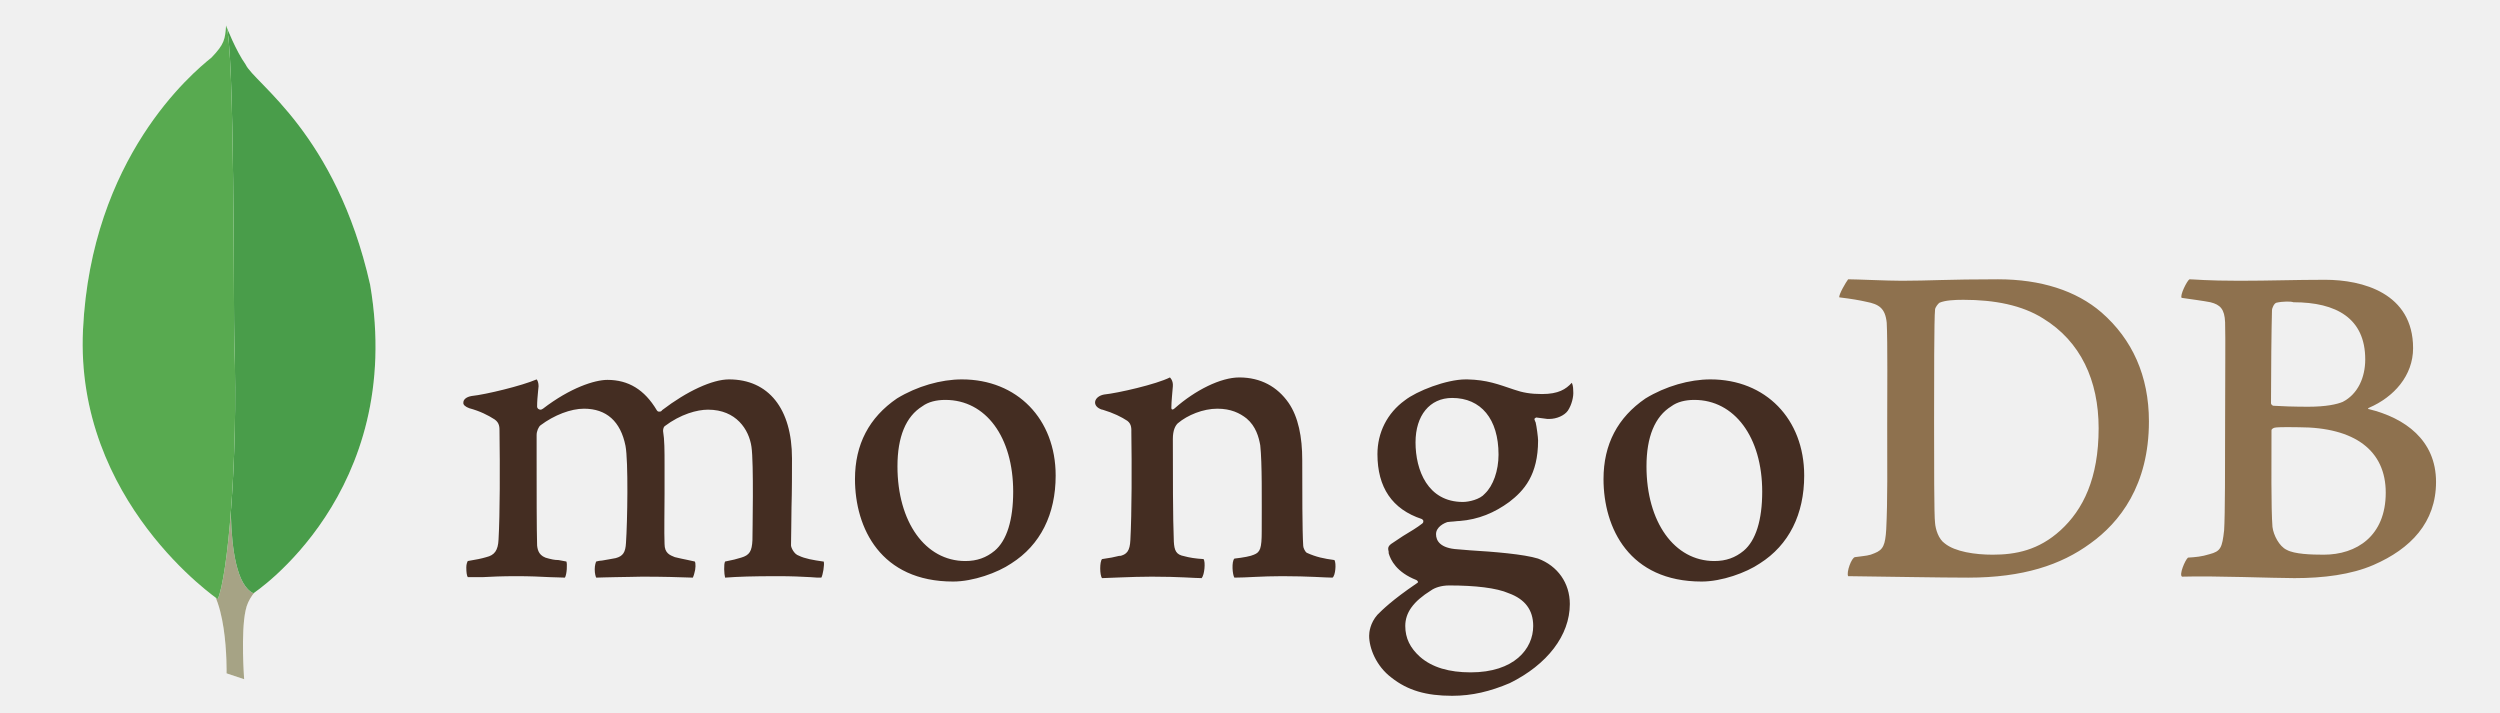
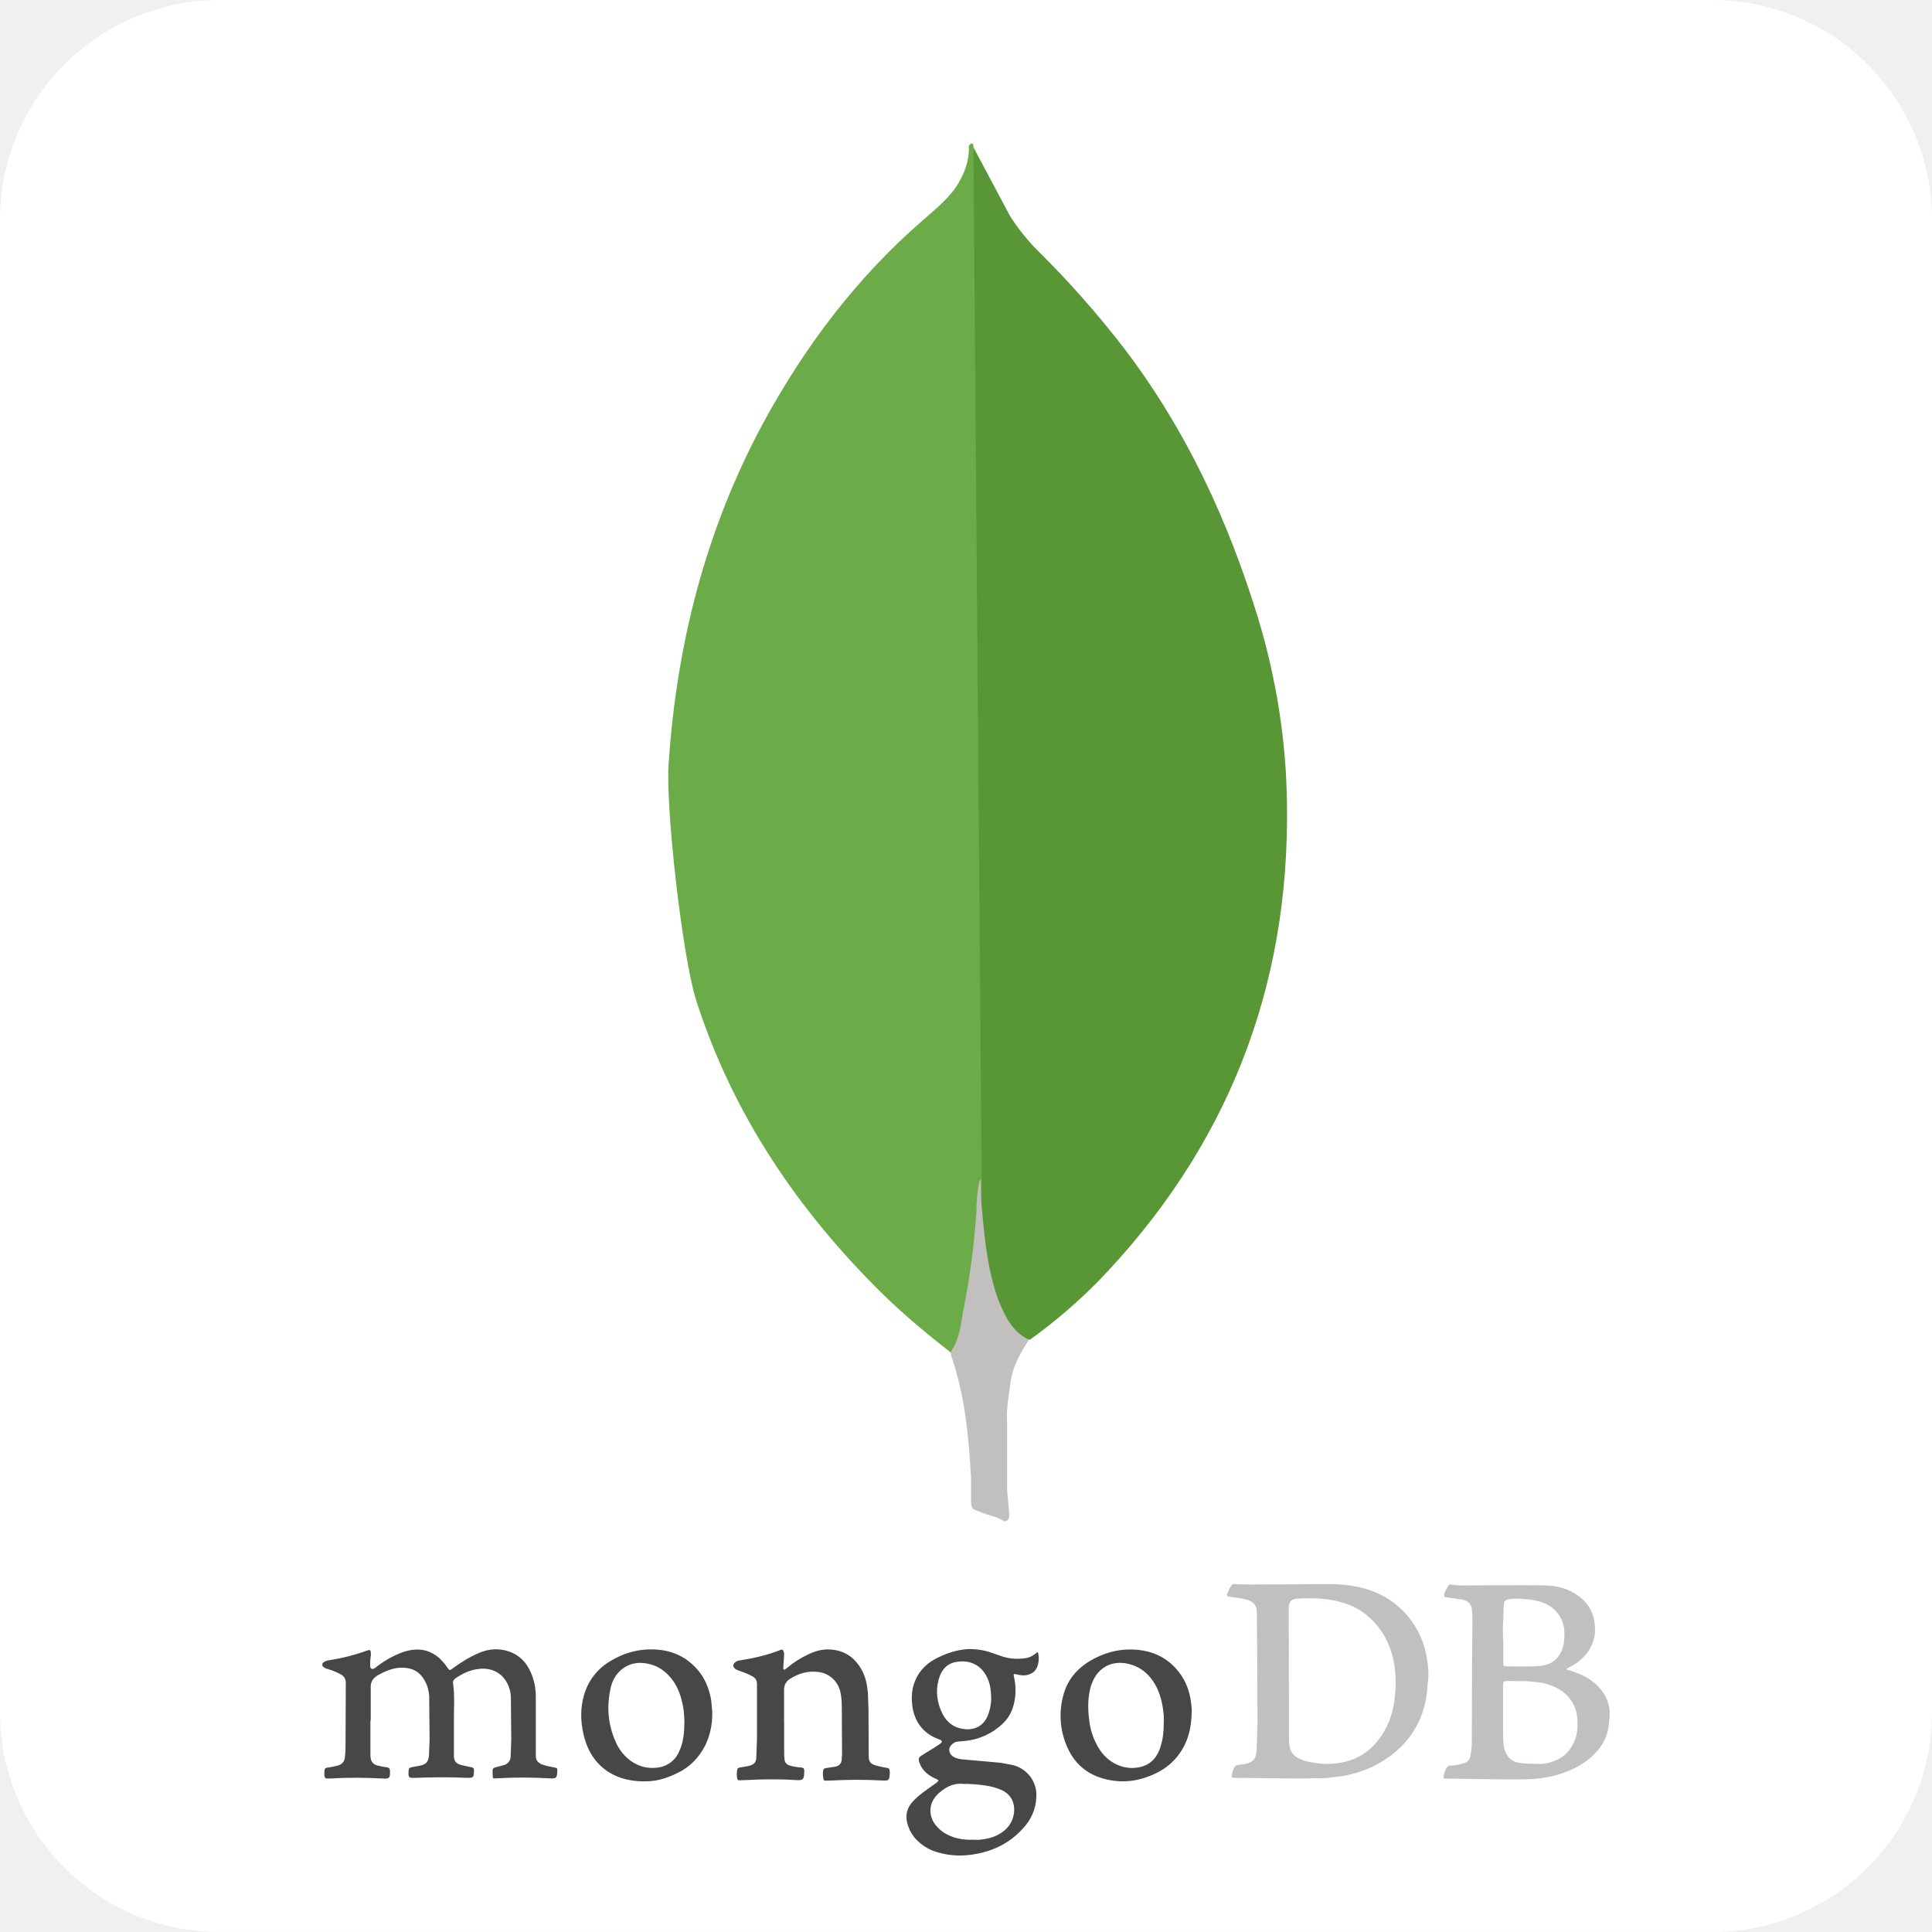
- <svg xmlns="http://www.w3.org/2000/svg" id="Layer_1" style="enable-background:new 0 0 512 146;" version="1.1" viewBox="0 0 512 146" xml:space="preserve">
-   <style type="text/css">
- 	.st0{fill:#8E714E;}
- 	.st1{fill:#442D22;}
- 	.st2{fill:#FFFFFF;}
- 	.st3{fill:#A6A385;}
- 	.st4{fill:#499D4A;}
- 	.st5{fill:#58AA50;}
- </style>
-   <g>
-     <g>
-       <path class="st0" d="M466.2,62c-0.4,0.1-0.9,1-0.9,1.6c-0.1,3.5-0.2,12.7-0.2,19c0,0.2,0.3,0.5,0.5,0.5c1.3,0.1,4.4,0.2,7.1,0.2    c3.7,0,5.9-0.5,7.1-1c3.1-1.6,4.6-5,4.6-8.7c0-8.4-5.9-11.7-14.7-11.7C469.2,61.7,467.5,61.7,466.2,62L466.2,62L466.2,62z     M488.6,100.9c0-8.6-6.3-13.4-17.8-13.4c-0.5,0-4.2-0.1-5,0.1c-0.3,0.1-0.6,0.3-0.6,0.5c0,6.2-0.1,16,0.2,19.8    c0.2,1.7,1.4,4,2.9,4.7c1.6,0.9,5.1,1,7.6,1C482.6,113.6,488.6,109.8,488.6,100.9L488.6,100.9L488.6,100.9z M448.4,57.2    c0.9,0,3.5,0.3,10.2,0.3c6.3,0,11.4-0.2,17.6-0.2c7.6,0,18,2.7,18,14c0,5.6-3.9,10-9,12.2c-0.3,0.1-0.3,0.3,0,0.3    c7.3,1.8,13.7,6.3,13.7,14.9c0,8.3-5.2,13.7-12.8,17c-4.6,2-10.3,2.7-16.2,2.7c-4.4,0-16.3-0.5-23-0.3c-0.7-0.3,0.6-3.4,1.2-3.9    c1.6-0.1,2.8-0.2,4.4-0.7c2.3-0.6,2.6-1.3,3-4.9c0.2-3,0.2-13.8,0.2-21.5c0-10.5,0.1-17.7,0-21.1c-0.1-2.7-1-3.6-3-4.1    c-1.5-0.3-3.9-0.6-5.9-0.9C446.4,60.5,447.9,57.5,448.4,57.2L448.4,57.2L448.4,57.2z M398.3,111.3c2.1,1.7,6.2,2.3,9.8,2.3    c4.7,0,9.4-0.9,13.9-5c4.6-4.2,7.8-10.6,7.8-20.9c0-9.8-3.7-17.8-11.4-22.5c-4.3-2.7-9.9-3.8-16.3-3.8c-1.9,0-3.7,0.1-4.9,0.6    c-0.3,0.2-0.9,1-0.9,1.4c-0.2,1.7-0.2,15.1-0.2,23c0,8.1,0,19.4,0.2,20.7C396.4,108.4,397,110.4,398.3,111.3L398.3,111.3    L398.3,111.3z M378.5,57.2c1.7,0,8,0.3,11,0.3c5.5,0,9.4-0.3,19.7-0.3c8.7,0,16,2.3,21.2,6.8c6.3,5.5,9.7,13,9.7,22.3    c0,13.1-6,20.7-12,25c-6,4.4-13.8,7-25,7c-5.9,0-16.1-0.2-24.5-0.3h-0.1c-0.4-0.8,0.7-3.8,1.4-3.9c2.3-0.3,2.9-0.3,4-0.8    c1.8-0.7,2.2-1.7,2.4-4.9c0.3-6,0.2-13.2,0.2-21.4c0-5.8,0.1-17.2-0.1-20.9c-0.3-3-1.6-3.8-4.2-4.3c-1.3-0.3-3-0.6-5.5-0.9    C376.5,60.4,378.1,57.7,378.5,57.2L378.5,57.2L378.5,57.2z" />
-       <path class="st1" d="M273.3,114.7c-2.2-0.3-3.7-0.6-5.7-1.5c-0.3-0.2-0.7-1-0.7-1.4c-0.2-3-0.2-11.7-0.2-17.6    c0-4.7-0.8-8.8-2.8-11.7c-2.3-3.3-5.7-5.2-10.1-5.2c-3.8,0-9,2.6-13.2,6.3c-0.1,0.1-0.8,0.7-0.7-0.3c0-1,0.2-2.9,0.3-4.2    c0.1-1.2-0.6-1.8-0.6-1.8c-2.8,1.4-10.6,3.2-13.5,3.5c-2.1,0.4-2.6,2.4-0.4,3.1h0.1c2.3,0.7,3.9,1.5,5.1,2.3    c0.9,0.7,0.8,1.7,0.8,2.4c0.1,6.5,0.1,16.5-0.2,22c-0.1,2.2-0.7,3-2.3,3.3l0.2-0.1c-1.2,0.3-2.2,0.5-3.7,0.7    c-0.5,0.5-0.5,3.3,0,3.9c1,0,6-0.3,10.2-0.3c5.7,0,8.7,0.3,10.2,0.3c0.6-0.7,0.8-3.3,0.4-3.9c-1.7-0.1-2.9-0.3-4-0.6    c-1.6-0.3-2-1.1-2.1-3c-0.2-4.6-0.2-14.3-0.2-21c0-1.8,0.5-2.7,1-3.2c2-1.7,5.2-3,8.1-3c2.8,0,4.6,0.9,6,2    c1.9,1.6,2.5,3.8,2.8,5.5c0.4,3.7,0.3,11.1,0.3,17.6c0,3.5-0.3,4.3-1.6,4.8c-0.6,0.3-2.2,0.6-4,0.8c-0.6,0.6-0.4,3.3,0,3.9    c2.5,0,5.5-0.3,9.8-0.3c5.4,0,8.9,0.3,10.3,0.3C273.5,117.9,273.7,115.4,273.3,114.7L273.3,114.7L273.3,114.7z M297.4,81.5    c-4.6,0-7.5,3.6-7.5,9.1c0,5.7,2.5,12.2,9.7,12.2c1.2,0,3.5-0.5,4.5-1.7c1.7-1.6,2.8-4.7,2.8-8C306.9,85.8,303.3,81.5,297.4,81.5    L297.4,81.5L297.4,81.5z M296.8,119.9c-1.7,0-3,0.5-3.7,1c-3.7,2.3-5.3,4.6-5.3,7.3c0,2.5,1,4.5,3,6.3c2.5,2.2,6,3.2,10.4,3.2    c8.9,0,12.8-4.8,12.8-9.5c0-3.3-1.7-5.5-5-6.7C306.5,120.4,302.1,119.9,296.8,119.9L296.8,119.9L296.8,119.9z M297.4,142.5    c-5.3,0-9.1-1.1-12.4-3.7c-3.2-2.4-4.6-6.1-4.6-8.6c0-0.7,0.2-2.6,1.7-4.3c1-1,3-3,8-6.4c0.2-0.1,0.3-0.2,0.3-0.3    c0-0.2-0.2-0.3-0.3-0.4c-4.1-1.6-5.3-4.1-5.7-5.5V113c-0.1-0.5-0.3-1,0.5-1.6c0.6-0.4,1.5-1,2.4-1.6c1.5-0.9,3-1.8,4-2.6    c0.2-0.2,0.2-0.3,0.2-0.5s-0.2-0.3-0.3-0.4c-6.1-2-9.1-6.5-9.1-13.3c0-4.4,2-8.4,5.6-11c2.4-1.9,8.5-4.3,12.5-4.3h0.3    c4.1,0.1,6.3,1,9.6,2.1c1.7,0.6,3.4,0.9,5.7,0.9c3.4,0,4.9-1,6.1-2.3c0.1,0.2,0.3,0.6,0.3,1.7c0.1,1.1-0.3,2.8-1.1,4    c-0.7,1-2.3,1.7-3.8,1.7h-0.4c-1.6-0.2-2.3-0.3-2.3-0.3l-0.3,0.2c-0.1,0.2,0,0.3,0.1,0.6l0.1,0.2c0.2,0.8,0.5,3.1,0.5,3.7    c0,7.1-2.9,10.3-5.9,12.6c-3,2.2-6.3,3.6-10.2,3.9c-0.1,0-0.4,0-1.2,0.1c-0.4,0-1,0.1-1.1,0.1h-0.1c-0.7,0.2-2.4,1-2.4,2.5    c0,1.3,0.8,2.9,4.5,3.1c0.8,0.1,1.6,0.1,2.4,0.2c5,0.3,11.1,0.8,14,1.7c4,1.5,6.5,5,6.5,9.3c0,6.4-4.6,12.4-12.3,16.2    C305.2,141.6,301.5,142.5,297.4,142.5L297.4,142.5L297.4,142.5z M347,81.9c-1.8,0-3.5,0.4-4.7,1.3c-3.4,2.1-5.1,6.3-5.1,12.3    c0,11.4,5.7,19.4,13.9,19.4c2.4,0,4.3-0.7,6-2.1c2.5-2.1,3.8-6.3,3.8-12.1C360.9,89.5,355.2,81.9,347,81.9L347,81.9L347,81.9z     M348.5,119.1c-14.8,0-20.1-10.9-20.1-21c0-7.1,2.9-12.6,8.6-16.5c4.1-2.5,9-3.9,13.3-3.9c11.3,0,19.2,8.1,19.2,19.7    c0,7.9-3.1,14.2-9.1,18C357.6,117.3,352.6,119.1,348.5,119.1L348.5,119.1L348.5,119.1z M193.6,81.9c-1.8,0-3.5,0.4-4.7,1.3    c-3.4,2.1-5.1,6.3-5.1,12.3c0,11.4,5.7,19.4,13.9,19.4c2.4,0,4.3-0.7,6-2.1c2.5-2.1,3.8-6.3,3.8-12.1    C207.5,89.5,201.9,81.9,193.6,81.9L193.6,81.9L193.6,81.9z M195.2,119.1c-14.8,0-20.1-10.9-20.1-21c0-7.1,2.9-12.6,8.6-16.5    c4.1-2.5,9-3.9,13.3-3.9c11.3,0,19.2,8.1,19.2,19.7c0,7.9-3.1,14.2-9.1,18C204.3,117.3,199.3,119.1,195.2,119.1L195.2,119.1    L195.2,119.1z M95.8,118.2c-0.2-0.3-0.3-1-0.3-2c0-0.7,0.2-1.1,0.3-1.3c1.8-0.3,2.8-0.5,3.8-0.8c1.7-0.4,2.4-1.4,2.5-3.6    c0.3-5.2,0.3-15.1,0.2-22v-0.2c0-0.8,0-1.7-1-2.4c-1.4-0.9-3-1.7-5.2-2.3c-0.8-0.3-1.3-0.7-1.2-1.2c0-0.5,0.5-1.1,1.7-1.3    c2.9-0.3,10.3-2.1,13.3-3.4c0.2,0.2,0.4,0.7,0.4,1.4l-0.1,1c-0.1,1-0.2,2.1-0.2,3.2c0,0.3,0.3,0.6,0.7,0.6c0.2,0,0.3-0.1,0.5-0.2    c5.6-4.3,10.6-5.9,13.2-5.9c4.3,0,7.6,2,10.1,6.2c0.2,0.3,0.3,0.3,0.6,0.3c0.2,0,0.4-0.1,0.5-0.3c5.1-3.9,10.3-6.3,13.7-6.3    c8.1,0,12.9,6,12.9,16.2c0,2.9,0,6.6-0.1,10c0,3-0.1,5.8-0.1,7.8c0,0.4,0.6,1.8,1.6,2.1c1.2,0.6,2.9,0.9,5,1.2h0.1    c0.2,0.6-0.2,2.9-0.5,3.3c-0.5,0-1.3,0-2.2-0.1c-1.7-0.1-4-0.2-6.6-0.2c-5.4,0-8.2,0.1-10.9,0.3c-0.2-0.7-0.3-2.8,0-3.3    c1.6-0.3,2.3-0.5,3.3-0.8c1.7-0.5,2.2-1.3,2.3-3.6c0-1.7,0.3-15.7-0.2-19.1c-0.5-3.5-3.1-7.6-8.9-7.6c-2.2,0-5.6,0.9-8.9,3.4    c-0.2,0.2-0.3,0.6-0.3,0.9v0.1c0.3,1.8,0.3,3.9,0.3,7.1v5.7c0,3.9-0.1,7.6,0,10.3c0,1.9,1.1,2.3,2.1,2.7c0.5,0.1,0.9,0.2,1.3,0.3    c0.8,0.2,1.6,0.3,2.8,0.6c0.2,0.3,0.2,1.5-0.1,2.4c-0.1,0.5-0.3,0.8-0.3,0.9c-3-0.1-6-0.2-10.4-0.2c-1.3,0-3.6,0.1-5.5,0.1    c-1.6,0-3,0.1-3.9,0.1c-0.1-0.2-0.3-0.8-0.3-1.7c0-0.8,0.2-1.4,0.3-1.6c0.4-0.1,0.8-0.2,1.2-0.2c1-0.2,1.9-0.3,2.8-0.5    c1.5-0.4,2-1.2,2.1-3.1c0.3-4.3,0.5-16.8-0.1-19.9c-1-5-3.9-7.6-8.5-7.6c-2.7,0-6.1,1.3-8.9,3.4c-0.4,0.3-0.8,1.2-0.8,2v5.1    c0,6.3,0,14.1,0.1,17.5c0.1,1,0.4,2.3,2.4,2.7c0.4,0.1,1.1,0.3,2,0.3l1.6,0.3c0.2,0.5,0.1,2.6-0.3,3.3c-0.9,0-1.9-0.1-3.1-0.1    c-1.8-0.1-4.2-0.2-6.8-0.2c-3,0-5.2,0.1-7,0.2C97.8,118.2,96.8,118.2,95.8,118.2L95.8,118.2L95.8,118.2z" />
-       <g>
-         <path class="st2" d="M50,139.1l-3.6-1.2c0,0,0.4-18.2-6.1-19.5c-4.3-5,0.7-213.9,16.3-0.7c0,0-5.4,2.7-6.3,7.3     C49.3,129.5,50,139.1,50,139.1L50,139.1L50,139.1z" />
-         <path class="st3" d="M50,139.1l-3.6-1.2c0,0,0.4-18.2-6.1-19.5c-4.3-5,0.7-213.9,16.3-0.7c0,0-5.4,2.7-6.3,7.3     C49.3,129.5,50,139.1,50,139.1L50,139.1L50,139.1z" />
-         <path class="st2" d="M51.9,121.5c0,0,31.2-20.5,23.9-63.2c-7-31-23.7-41.2-25.5-45.1c-2-2.8-3.9-7.7-3.9-7.7l1.3,86.3     C47.8,92,45.1,118.3,51.9,121.5" />
-         <path class="st4" d="M51.9,121.5c0,0,31.2-20.5,23.9-63.2c-7-31-23.7-41.2-25.5-45.1c-2-2.8-3.9-7.7-3.9-7.7l1.3,86.3     C47.8,92,45.1,118.3,51.9,121.5" />
-         <path class="st2" d="M44.6,122.7c0,0-29.3-20-27.6-55.2c1.7-35.2,22.3-52.5,26.3-55.7C46,9,46.1,8,46.3,5.2     c1.8,3.9,1.5,58.5,1.7,65C48.8,94.9,46.6,118,44.6,122.7L44.6,122.7L44.6,122.7z" />
-         <path class="st5" d="M44.6,122.7c0,0-29.3-20-27.6-55.2c1.7-35.2,22.3-52.5,26.3-55.7C46,9,46.1,8,46.3,5.2     c1.8,3.9,1.5,58.5,1.7,65C48.8,94.9,46.6,118,44.6,122.7L44.6,122.7L44.6,122.7z" />
-       </g>
-     </g>
-   </g>
+ <svg xmlns="http://www.w3.org/2000/svg" viewBox="0 0 2500.1 2500" width="2500" height="2500">
+   <path d="M2215.6 2500H284.4C127.3 2500 0 2372.7 0 2215.6V284.4C0 127.3 127.3 0 284.4 0h1931.3c157 0 284.4 127.3 284.4 284.4v1931.3c-.1 157-127.4 284.3-284.5 284.3z" fill="#fff" />
+   <path d="M1259.6 190.4l47.6 89.4c10.7 16.5 22.3 31.1 35.9 44.7 40 39.5 77.3 81.7 111.6 126.3 80.6 105.8 135 223.4 173.8 350.6 23.3 77.6 35.9 157.4 36.9 237.9 3.9 240.9-78.7 447.7-245.1 619.6-27 27.2-56.3 52.3-87.5 74.7-16.5 0-24.3-12.6-31.1-24.3-12.4-21.6-20.6-45.3-24.3-69.9-5.9-29.2-9.7-58.3-7.8-88.3v-13.6c-1.3-3.1-15.8-1340.2-10-1347.1z" fill="#599636" />
+   <path d="M1259.6 187.5c-1.9-3.9-3.9-1-5.9 1 1 19.5-5.9 36.9-16.5 53.5-11.7 16.5-27.2 29.2-42.8 42.8-86.3 74.7-154.3 165.1-208.7 266.1C913.2 686.8 875.9 832.5 865.4 986c-4.8 55.3 17.5 250.5 35 306.8 47.6 149.6 133 274.9 243.8 383.6 27.2 26.2 56.3 50.5 86.3 73.9 8.8 0 9.7-7.8 11.7-13.6 3.9-12.4 6.8-25 8.8-37.8l19.5-145.6z" fill="#6cac48" />
+   <path d="M1307.2 1792.6c1.9-22.3 12.6-40.7 24.3-59.2-11.7-4.8-20.4-14.5-27.2-25.2-5.9-10.2-10.7-20.9-14.5-32.1-13.6-40.7-16.5-83.6-20.4-125.2v-25.2c-4.8 3.9-5.9 36.9-5.9 41.8-2.8 44.1-8.7 87.8-17.5 131.1-2.9 17.5-4.8 35-15.6 50.5 0 1.9 0 3.9 1 6.8 17.5 51.5 22.3 103.9 25.2 157.4v19.5c0 23.3-1 18.4 18.4 26.2 7.8 2.9 16.5 3.9 24.3 9.7 5.9 0 6.8-4.8 6.8-8.8l-2.9-32.1v-89.4c-.9-15.6 2-31.1 4-45.8z" fill="#c2bfbf" />
+   <path d="M479.33 2226.45v43.194c0 1.736 0 3.472.307 5.106.51 5.106 3.676 8.271 8.27 9.7 4.29 1.124 8.68 1.94 13.071 2.553 2.553.307 3.37 1.43 3.676 4.187.306 9.7-.51 10.824-9.905 10.211-21.852-1.123-43.806-1.43-65.658 0h-2.042c-6.842.307-7.352-.306-7.352-7.148 0-1.123.306-2.552.306-3.676 0-2.042 1.43-3.165 3.37-3.165 4.595-.51 8.781-1.736 13.07-2.553 5.922-1.43 9.394-5.105 9.905-11.13.817-6.535.817-13.377.817-19.912l.306-76.176c.204-4.493-2.246-8.68-6.229-10.824-5.105-2.859-10.62-5.105-16.236-6.841-1.736-.51-3.37-.817-4.799-1.736-4.187-2.042-4.289-5.719-.306-7.965 1.43-.817 3.165-1.43 4.799-1.736a260.072 260.072 0 0 0 50.546-12.764c3.37-1.123 4.288-.817 4.595 2.553.306 2.042 0 4.595-.307 6.535-.51 3.676-.51 7.352-.51 10.824 0 1.43.306 2.86 1.736 3.676s2.859 0 4.186-.817c5.923-4.595 11.948-8.782 18.483-12.458 9.394-5.105 19.299-9.7 30.123-11.13 13.07-1.736 24.405 1.736 34.412 10.211 4.084 3.676 7.76 7.863 10.824 12.458 2.859 4.187 3.165 4.289 6.841 1.43 10.824-7.965 22.159-15.01 34.412-20.219 12.764-5.412 25.834-6.228 38.905-1.736 13.377 4.8 22.465 14.194 27.877 26.958 4.595 10.211 6.535 20.831 6.535 31.86v76.175c0 5.106 2.042 8.271 7.148 10.824 5.412 2.042 11.334 3.165 17.052 4.289 3.676.817 3.676.817 3.676 4.595-.51 9.394-1.43 9.905-10.517 9.394a588.168 588.168 0 0 0-68.415 0c-4.595.306-4.595.306-4.8-4.289v-1.43c-.306-7.658-.306-7.658 7.148-9.394l7.352-2.042c5.106-1.225 8.782-5.82 8.782-11.13l.817-21.342-.51-55.65c-.205-5.004-1.226-9.906-3.166-14.5-7.148-17.36-22.771-23.589-37.782-21.853-11.334 1.123-21.341 5.719-30.736 12.254-2.042 1.43-3.37 3.165-3.165 5.922 2.553 18.176.817 36.352 1.123 54.528v39.518c0 7.148 2.86 10.517 9.7 12.253l13.071 2.86c2.042.306 3.166 1.123 3.166 3.37v2.041c-.307 7.965-.817 8.271-8.782 8.271-22.771-1.123-45.44-.816-67.905 0-7.658.307-8.27-.51-7.965-8.27.307-4.596.817-4.8 5.106-5.719l9.394-1.736c8.272-1.736 11.335-4.8 11.948-13.683l.816-19.095-.51-57.08c-.51-7.149-2.042-13.888-5.923-20.423-5.718-10.518-14.602-15.93-26.753-16.44-12.254-.817-22.975 3.676-33.289 9.394-7.148 4.187-10.21 9.088-9.7 17.36v41.457zm535.375 1.737v40.028c0 2.859.205 5.718.511 8.475.204 3.88 3.063 7.148 6.842 7.965 4.901 1.43 9.904 2.246 15.01 2.553 2.86.306 3.37 1.43 3.676 3.676v2.042c-.306 9.905-1.43 11.13-11.13 10.518-21.648-1.43-43.194-1.124-64.74 0l-8.27.306c-1.736 0-2.043-.817-2.553-2.042a29.428 29.428 0 0 1 0-11.947c.306-1.736 1.43-2.043 3.165-2.553 4.187-.51 7.659-1.43 11.641-2.043 7.148-1.735 9.7-4.595 9.905-11.947l.817-23.894v-69.947c0-5.106-2.042-8.271-6.535-10.518-5.106-2.859-10.518-4.799-16.236-6.841-1.736-.51-3.37-1.123-4.8-2.042-3.676-2.553-4.186-6.23-.51-9.088 1.634-1.328 3.574-2.145 5.718-2.247 18.176-2.859 35.842-6.841 52.894-13.683 2.043-.817 2.86-.306 3.676 1.43s1.124 3.676.817 5.718l-.817 13.377c0 1.736-.816 4.186.511 4.799 1.736 1.123 2.86-1.43 4.289-2.042a123.8 123.8 0 0 1 27.57-17.564c8.782-4.186 17.87-6.841 28.081-6.228 19.095 1.123 32.676 10.823 41.458 27.57 4.595 8.782 6.535 18.482 7.352 28.387l.817 20.831.306 62.8c.306 4.799 2.042 7.964 6.842 9.7a98.384 98.384 0 0 0 15.316 3.676c4.595.51 4.8 1.43 5.106 5.718v1.43c-.51 9.7-1.123 9.905-10.824 9.394a600.917 600.917 0 0 0-63.616 0c-2.86.306-5.718 0-8.271.306-1.736 0-2.86-.306-3.166-2.042-.51-3.676-1.123-7.352-.306-11.334.306-1.736 1.123-2.553 3.166-2.86l13.07-2.042c4.595-1.123 7.148-4.186 7.658-8.27l.511-7.965-.306-59.43c0-6.841-.307-13.683-1.736-20.422-3.37-14.602-14.5-24.916-29.51-26.448-13.071-1.43-24.916 2.043-35.842 9.088-5.412 3.37-7.659 8.272-7.659 14.194v42.887c0-.817 0-.817.307-.817z" fill="#47474a" />
+   <path d="M1846.82 2147.824c-3.166-20.729-10.824-39.21-24.201-55.447-11.641-14.295-26.652-25.426-43.806-32.37-17.87-7.351-36.965-9.7-56.264-10.21-7.965-.307-116.51 1.429-124.475 0-2.043-.307-3.37.306-4.595 2.042-1.43 2.042-2.86 4.288-3.676 6.535-3.37 7.658-3.37 7.148 4.799 8.27 6.841 1.124 13.377 1.737 19.912 3.677 5.922 2.042 10.211 5.412 11.64 11.947.511 3.166 1.124 103.134 1.124 149.697l-1.123 33.289c-.307 2.552-.511 5.105-1.43 7.352-1.123 3.37-3.166 6.229-6.535 7.658-3.778 1.736-7.76 2.86-11.947 3.166-7.659.816-8.782 1.123-11.335 9.7l-.817 3.166c-.51 3.676-.306 4.288 3.37 4.288l84.957.817 33.29-.51 22.974-2.86c26.141-4.799 49.423-15.623 69.335-32.982 11.334-10.007 20.626-22.158 27.264-35.841 7.964-15.93 11.334-33.289 12.253-50.852 1.532-10.11 1.021-20.32-.715-30.532zm-41.152 40.335c-1.123 18.176-4.8 35.841-14.193 51.669-11.948 20.728-29 35.228-52.588 40.334-10.212 2.042-20.423 3.165-31.145 1.736-7.658-.817-15.01-1.736-22.158-4.289-12.764-4.595-17.36-12.458-17.563-24.915l-.307-171.345c0-10.211 4.595-12.458 11.947-12.764 11.13-.817 22.465-.51 33.493.51 11.845 1.124 23.384 3.983 34.412 8.272 8.17 3.37 15.725 8.067 22.465 13.887 15.317 13.07 25.528 29.51 31.144 48.81 4.595 15.623 5.412 31.552 4.595 47.482zm277.337 27.876c0-1.736 0-3.165-.306-4.799-2.553-15.623-10.824-27.57-23.588-36.658-8.271-5.923-17.563-9.905-27.264-12.764-1.736-.51-3.165-1.124-4.8-1.43.307-1.43 1.124-1.736 2.043-2.042 5.718-2.86 11.13-5.923 15.93-10.211 8.781-7.352 14.602-16.44 17.563-27.57 1.736-5.923 1.736-11.948 1.123-18.177-.919-14.806-8.577-28.387-20.729-36.964-13.07-9.701-28.387-13.683-44.316-13.888-30.736-.51-61.676 0-92.31 0-8.782 0-17.563.51-26.753-.817-1.736-.306-4.187-.816-5.412 1.124-2.043 3.676-4.596 7.352-5.412 11.64-.307 2.043.306 3.166 2.552 3.37l19.606 2.86c7.658 1.123 13.07 5.411 13.683 12.253.51 4.697.817 9.496.817 14.193l-.51 53.099-.307 105.074c0 6.228-.817 12.253-2.042 18.482-.613 4.084-3.472 7.352-7.352 8.475-5.719 1.736-11.13 3.37-17.053 3.37-3.268-.306-6.331 1.736-7.352 4.8-1.123 2.552-2.042 5.411-2.553 7.964-.51 3.37.306 4.595 3.676 4.187 2.553-.307 96.292 2.042 113.958.306 10.517-1.123 20.83-2.553 31.246-5.718 17.87-5.719 34.412-13.888 47.482-27.877 10.824-11.335 17.053-25.018 17.564-40.947.816-3.676.816-7.352.816-11.335zm-137.851-116.51l.817-22.77c0-4.29 1.735-6.23 5.922-7.149 6.842-1.43 13.683-.817 20.423-.51 6.841.51 13.376 1.43 20.218 3.37 12.458 3.675 22.158 10.823 27.877 22.77 2.552 5.412 3.982 11.335 3.982 17.36.306 7.964-.306 15.623-3.37 23.281-4.8 10.518-12.458 17.36-23.588 19.3-11.13 2.042-42.58 1.123-47.482 1.123-4.289 0-4.595-.51-4.595-4.8v-26.753c-.715-8.271-.715-16.644-.306-25.018zm92.31 152.862c-4.8 12.764-13.684 21.648-26.141 26.448-6.842 2.552-13.684 4.186-20.831 3.676-8.782-.307-17.564 0-26.448-1.736-11.947-2.553-17.359-13.888-18.176-22.159-1.43-14.5-.51-29.306-.816-40.028v-37.475c0-4.595.51-5.923 5.412-5.923l26.753.307 18.176 2.042c12.764 2.86 24.405 7.658 33.493 17.563 7.352 7.965 11.334 17.564 12.253 28.081.817 9.905.307 19.606-3.37 29z" fill="#c2bfbf" />
+   <path d="M1315.529 2166.817l7.352 1.123c7.964.307 17.359-2.552 20.218-13.683a29.258 29.258 0 0 0 0-16.235c-1.736 0-2.553 1.43-3.37 2.042-4.288 3.37-9.088 5.412-14.193 5.922-10.212 1.124-20.423.51-30.43-3.165l-13.887-4.8c-9.7-3.165-19.912-4.492-30.123-3.982-14.5 1.123-28.081 5.923-40.947 12.764-13.683 7.352-23.282 18.483-27.877 33.493-2.553 8.782-2.86 17.87-1.736 26.958 2.86 20.729 13.683 35.228 32.982 42.887 1.124.306 2.043.817 3.166 1.123 2.553 1.43 2.859 2.86.51 4.8l-7.147 4.799-17.053 10.517c-4.289 2.553-4.8 4.595-3.37 9.088 1.736 5.31 4.8 10.007 9.088 13.683 3.88 3.37 8.271 6.025 13.07 7.965 3.166 1.43 3.166 2.042.307 4.595l-16.236 11.641c-5.412 4.187-10.824 8.271-15.317 13.683a27.922 27.922 0 0 0-6.842 25.528c2.145 9.905 7.25 18.789 14.807 25.528a59.6 59.6 0 0 0 26.14 14.194c15.93 4.595 32.37 4.8 48.606 1.736 23.282-4.289 43.704-14.602 59.634-32.063 11.13-11.641 17.563-25.324 18.176-41.56 1.327-19.504-11.743-36.965-30.736-41.458l-15.317-2.859-46.87-4.187c-5.105-.306-10.21-1.123-14.5-3.676-5.411-3.37-6.841-9.905-3.37-14.193 2.554-3.166 5.72-5.106 9.701-5.412l9.088-.817a82.347 82.347 0 0 0 47.993-21.852 50.514 50.514 0 0 0 14.5-24.2c3.37-12.254 3.37-24.916.51-37.374-.816-3.165-.51-3.37 3.37-2.86zm-69.641 141.528c1.736.306 3.37 0 5.106 0 11.947.51 24.2 1.43 35.841 4.595 3.778 1.123 7.556 2.553 11.13 4.289 11.335 6.229 15.623 17.053 14.194 28.693-1.736 12.764-8.782 21.852-19.912 27.877-7.352 4.187-15.623 5.923-24.2 6.842-3.166.306-5.923 0-9.089 0-9.905.306-19.605-.817-29-4.8-6.535-2.553-11.947-6.229-16.746-11.334-9.905-9.905-14.602-28.081.306-42.887 9.088-8.476 19.3-14.398 32.37-13.275zm32.472-88.634c-5.923 15.011-19.095 19.606-32.064 17.564-11.947-1.736-20.728-8.271-26.447-19.095-7.352-14.5-9.394-29.51-5.105-45.134 3.165-11.64 10.21-20.422 22.77-22.465 15.93-2.859 31.145 2.86 39.212 18.789 4.187 7.658 5.922 17.053 5.922 30.43-.306 5.411-1.43 12.764-4.288 19.911zm-358.006-19.4c-2.553-15.318-8.271-29.307-18.79-40.948-15.622-17.36-35.534-24.915-57.999-25.018-19.605-.306-38.088 5.412-54.528 15.624-16.236 9.7-28.08 25.221-33.289 43.5-4.799 16.44-4.595 33.288-.816 50.035 9.904 44.93 44.623 64.228 86.08 61.37 12.254-.818 23.895-4.8 34.923-10.212 16.44-7.658 28.387-19.912 36.658-36.046 6.535-13.376 9.394-27.57 9.088-43.806zm-40.335 63.105c-4.186 13.07-15.623 22.464-29.306 23.894-12.458 1.736-24.2-1.43-34.616-8.782-7.556-5.616-13.683-12.866-17.87-21.341-11.64-23.895-13.683-48.81-7.658-74.44 1.94-7.965 6.024-15.113 11.947-20.73 10.517-9.7 22.771-11.946 36.352-9.087 13.07 2.86 22.975 9.905 31.144 20.729s11.947 23.281 14.194 36.352c1.123 6.535 1.123 13.376 1.43 17.563 0 13.683-1.124 24.916-5.413 35.842zm661.178-60.757c-2.042-16.44-8.271-31.553-19.912-44.01-15.317-16.747-35.229-23.895-57.387-24.201-19.095-.307-36.658 5.105-52.894 14.5-18.176 10.823-30.736 26.14-35.535 46.87-5.719 22.668-3.37 46.562 6.841 67.598 9.394 19.911 25.324 32.676 46.36 38.394 23.28 6.229 45.44 3.37 67.087-7.148 18.789-9.088 32.063-23.282 39.824-42.58 4.595-11.335 6.229-23.589 6.535-37.783.204-2.552-.408-7.147-.919-11.64zm-39.211 57.08c-4.595 15.317-14.194 25.324-30.43 27.57-11.947 1.737-23.281-1.122-33.493-7.964-8.781-5.922-15.01-13.887-19.605-23.282-5.106-9.904-7.965-20.422-9.088-31.246-1.736-13.377-1.736-26.447 1.43-39.824.612-2.655 1.43-5.208 2.552-7.658 7.965-19.912 25.528-29 46.36-24.405 13.887 3.165 24.404 10.824 32.369 22.465 7.658 11.334 11.334 23.894 13.07 37.373.817 5.412 1.124 11.13.817 15.93 0 11.13-.817 21.34-4.186 31.246z" fill="#47474a" />
</svg>
